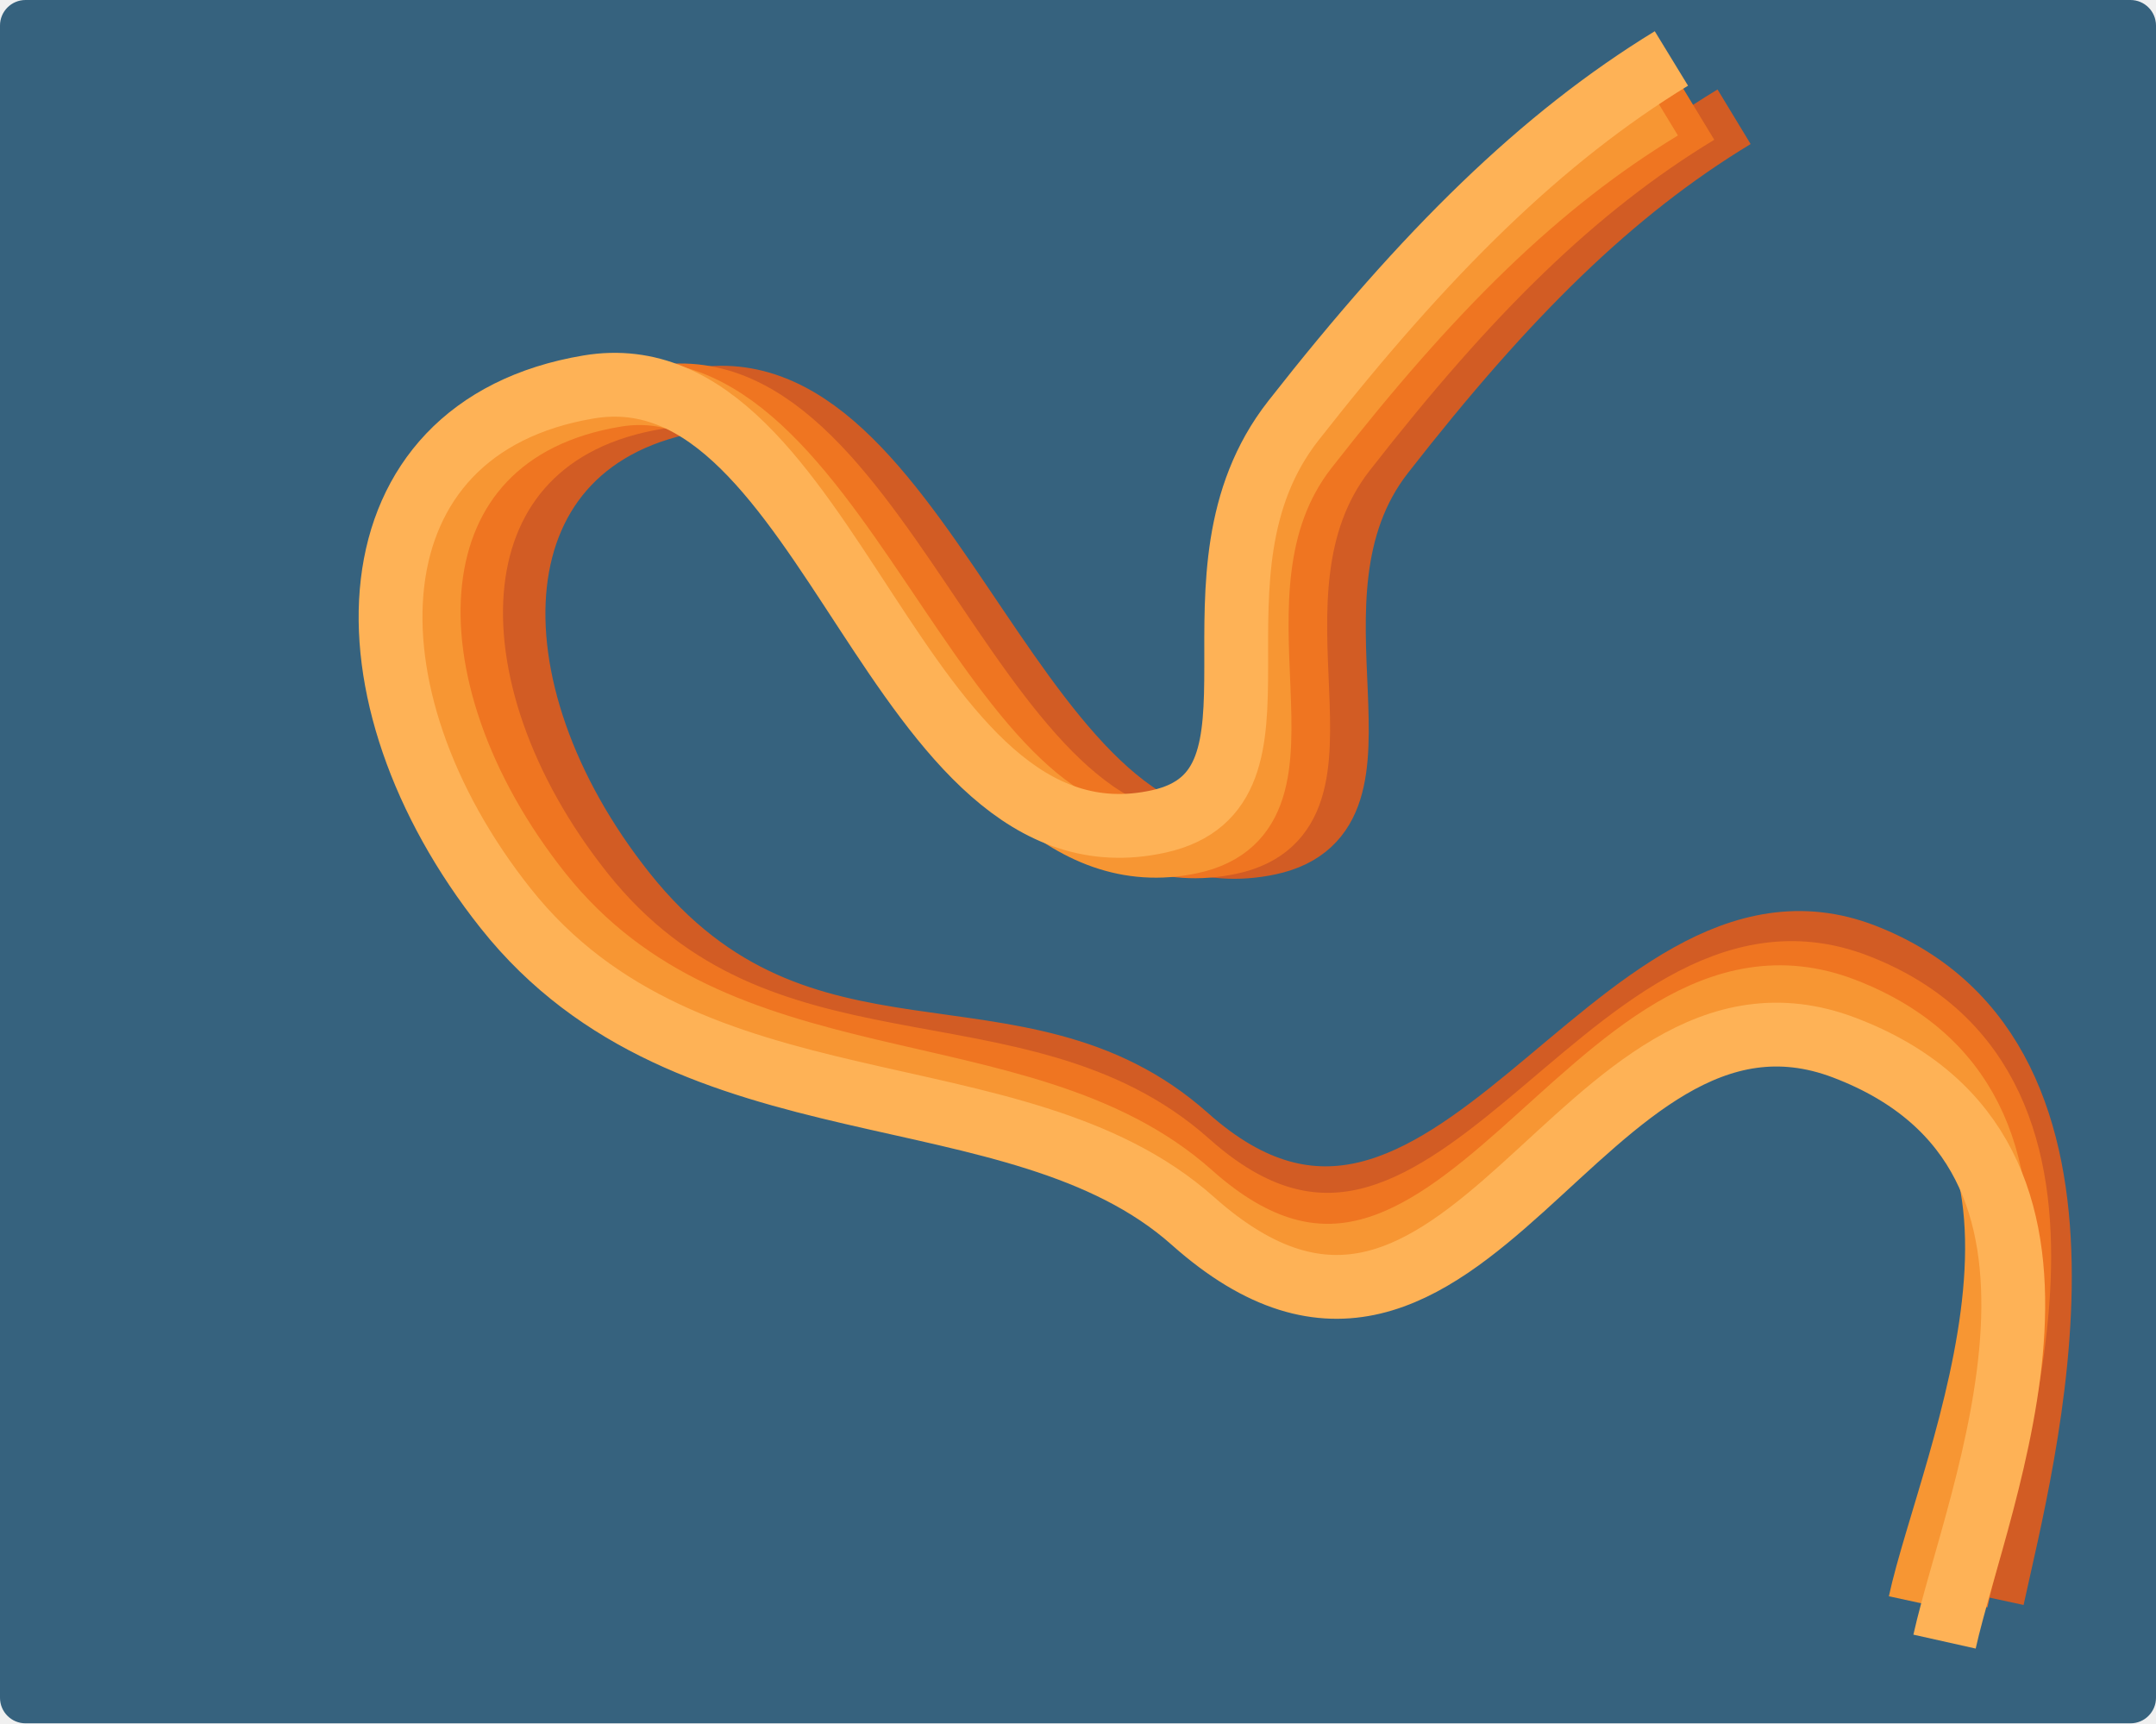
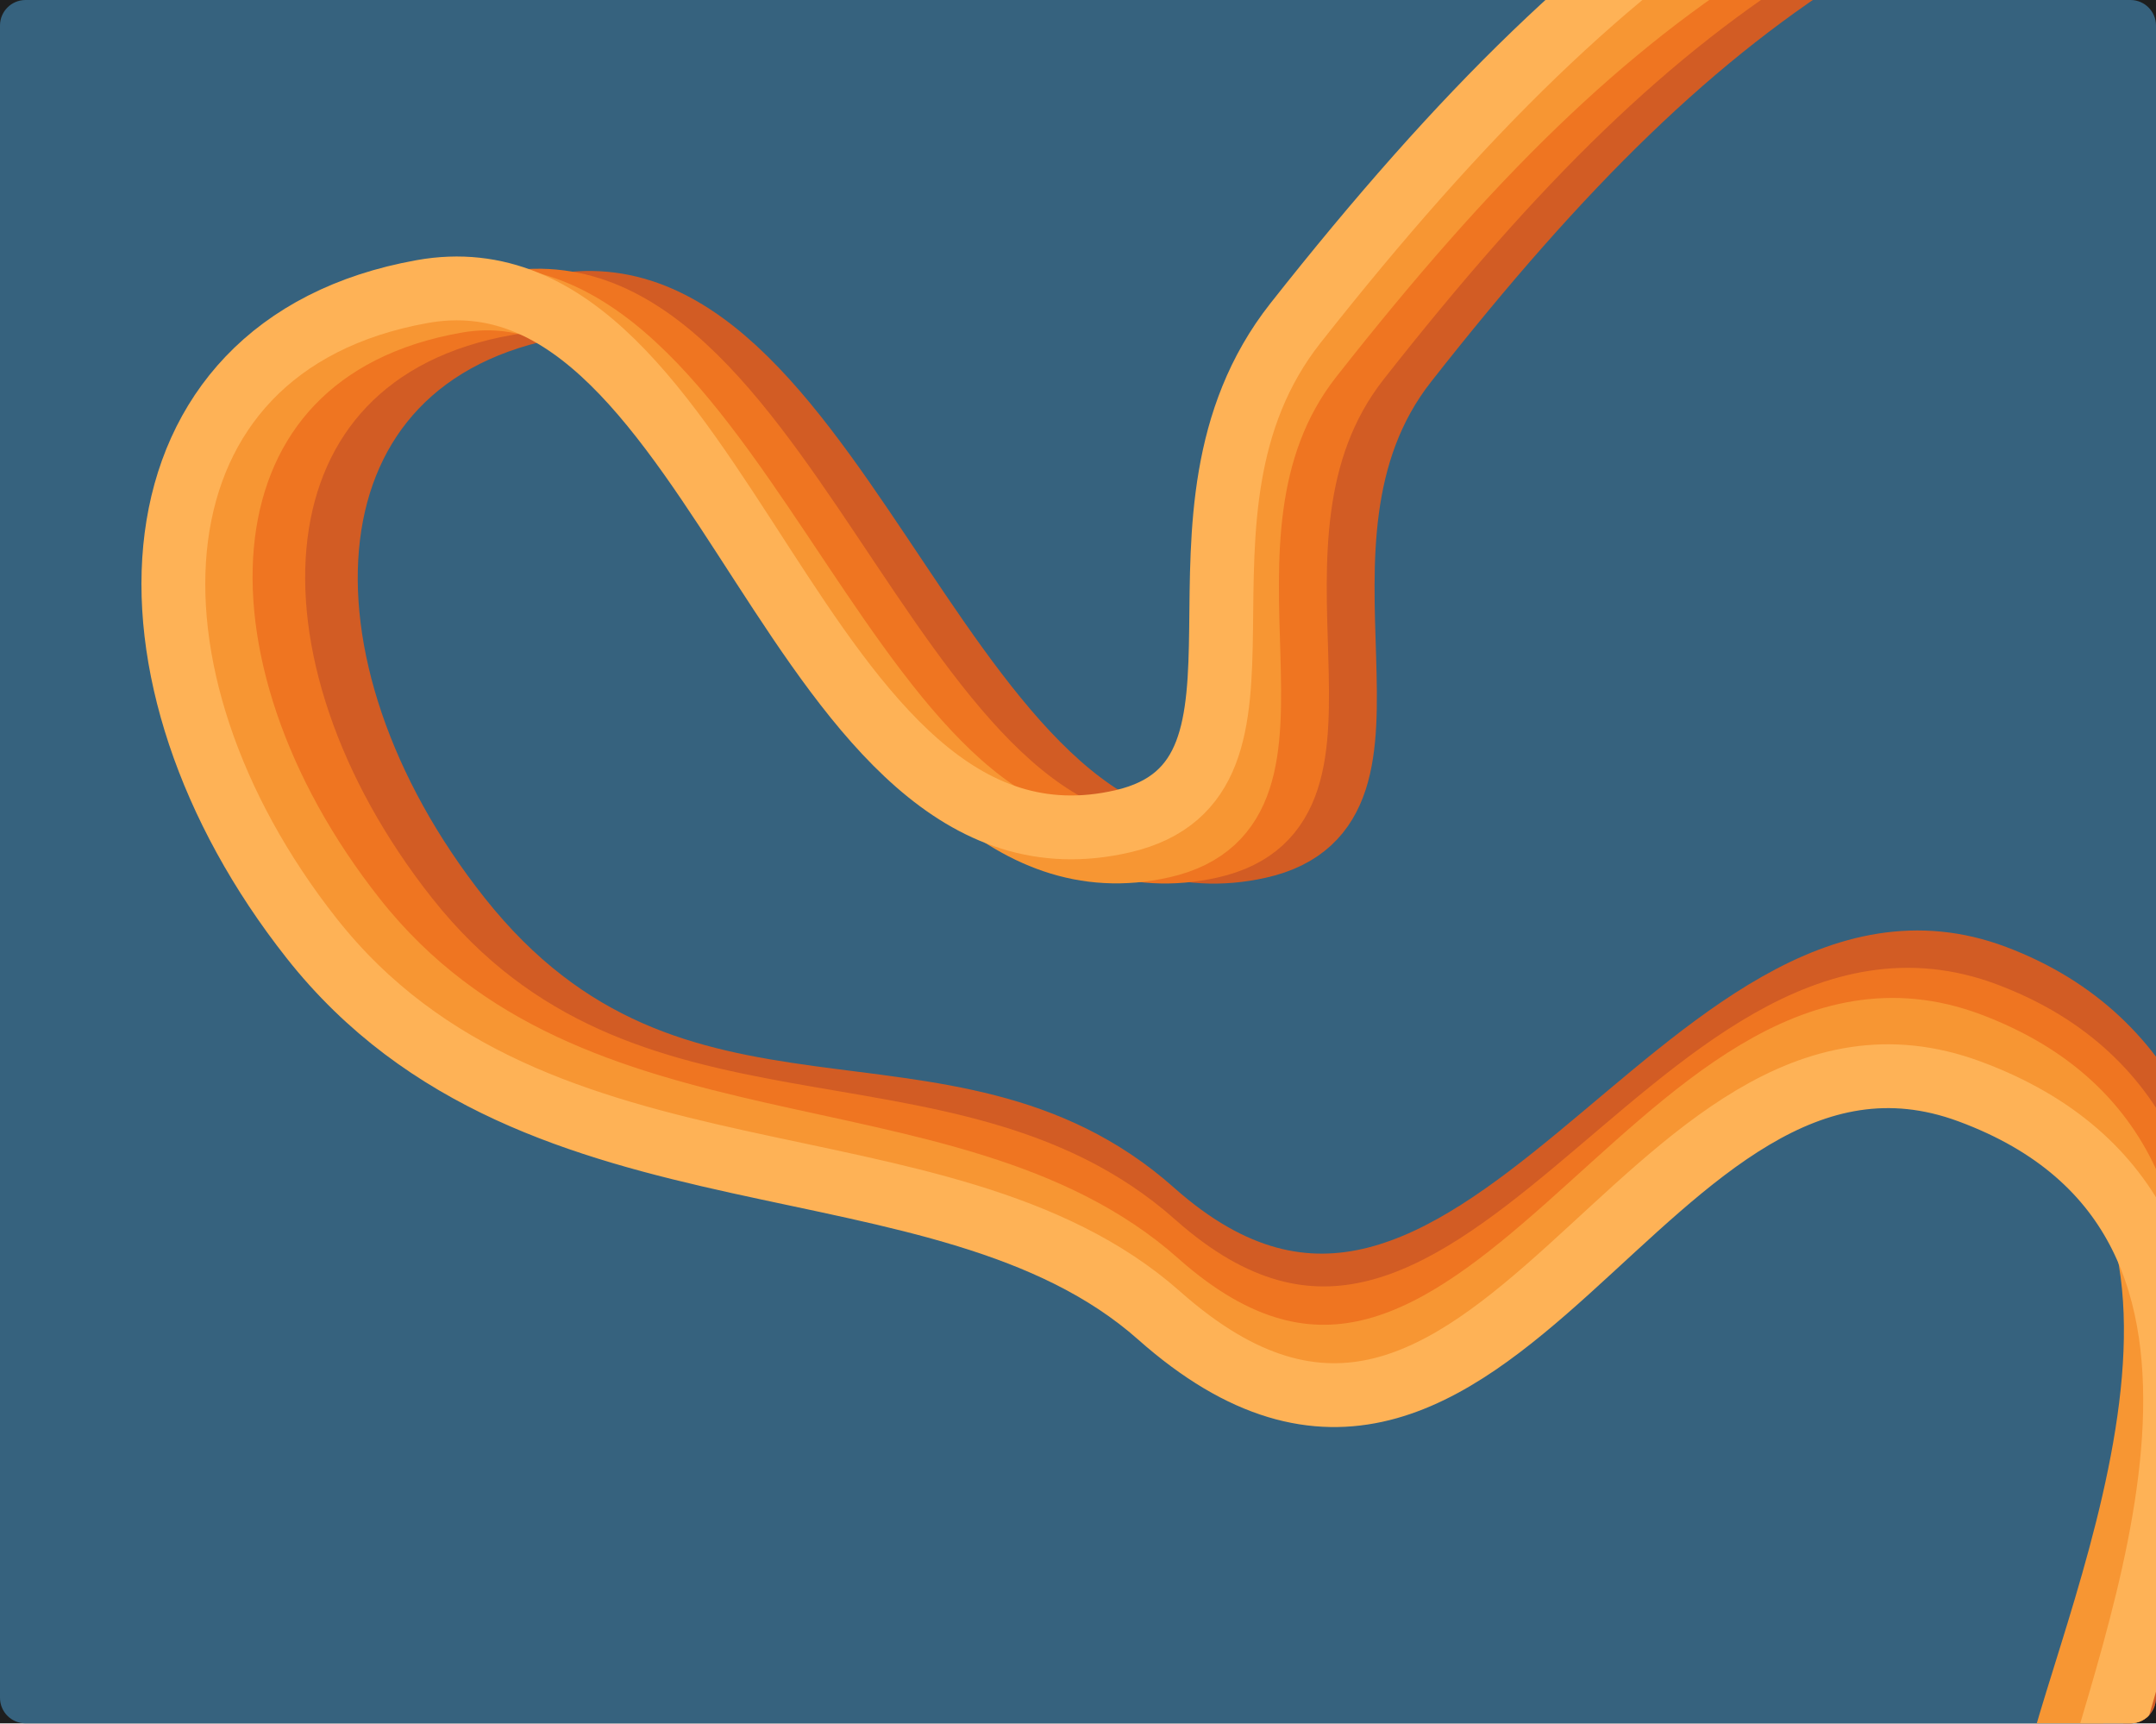
<svg xmlns="http://www.w3.org/2000/svg" width="1689" height="1350" viewBox="0 0 1689 1350" fill="none">
-   <g clip-path="url(#clip0_283_202)">
+   <rect width="1689" height="1350" fill="#1E1E1E" />
+   <g clip-path="url(#clip0_0_1)">
    <rect width="1689" height="1350" rx="20" fill="#36627E" />
-     <path d="M1560.83 1252C1584.23 1143.62 1669.97 829.766 1460.06 748.415C1263.87 672.385 1134.05 1072.9 929.74 890.629C797.629 772.765 627.431 873.09 489.261 699.339C362.327 539.718 368.088 341.737 547.831 312.962C727.573 284.187 798.405 702.2 994.062 660.488C1103.65 637.126 994.54 468.926 1083.26 355.16C1180.59 230.349 1263.06 149.325 1358.47 91.465" stroke="#D25C24" stroke-width="50" />
-     <path d="M1532.49 1253.88C1556.08 1144.98 1665.48 853.659 1454.64 772.076C1257.59 695.829 1135.84 1093.79 930.696 910.815C798.047 792.497 594.981 873.858 456.283 699.397C328.864 539.125 334.788 340.222 515.393 311.191C695.998 282.159 766.874 702.058 963.478 660.019C1073.59 636.473 964.09 467.57 1053.3 353.216C1151.17 227.76 1234.09 146.304 1329.98 88.11" stroke="#EF7521" stroke-width="50" />
-     <path d="M1504.16 1255.76C1527.93 1146.34 1656.38 872.738 1444.6 790.923C1246.68 714.459 1138.87 1119.06 932.895 935.376C799.707 816.603 562.532 874.625 423.305 699.456C295.401 538.532 301.489 338.708 482.957 309.42C664.424 280.131 735.344 701.917 932.895 659.55C1043.54 635.821 933.64 466.213 1023.35 351.271C1121.76 225.171 1205.12 143.283 1301.5 84.755" stroke="#F79633" stroke-width="50" />
-     <path d="M1523.34 1285.98C1548.95 1171.38 1665.99 904.872 1444.93 820.735C1238.34 742.102 1148.84 1147.21 934.537 956.495C795.966 833.174 540.552 893.728 396.043 711.465C263.286 544.025 271.008 334.995 461.101 303.137C651.195 271.278 700.711 689.129 907.722 643.483C1023.66 617.918 918.549 450.395 1013.2 329.575C1117.04 197.026 1208.12 107.662 1309.37 45.799" stroke="#FEB256" stroke-width="50" />
+     <path d="M1680.3 1387.44C1710.91 1252.85 1821.83 862.879 1562.77 765.208C1320.66 673.926 1153.82 1171.89 903.2 949.138C741.143 805.101 528.659 931.858 359.911 718.693C204.886 522.863 214.939 277.572 438.203 239.292C661.468 201.012 743.142 717.692 986.329 663.156C1122.53 632.611 989.736 425.894 1101.4 283.687C1223.9 127.675 1327.34 26.112 1446.47 -46.951" stroke="#D25C24" stroke-width="50" />
+     <path d="M1645.15 1390.18C1675.99 1254.95 1815.91 892.538 1555.7 794.592C1312.52 703.054 1155.73 1197.74 904.09 974.125C741.372 829.533 488.418 933.286 319.025 719.249C163.409 522.62 173.677 276.186 398.015 237.575C622.353 198.964 704.053 717.981 948.418 663.024C1085.28 632.244 952.005 424.661 1064.29 281.719C1187.47 124.901 1291.47 22.796 1411.21 -50.688" stroke="#EF7521" stroke-width="50" />
+     <path d="M1610 1392.92C1641.07 1257.05 1804.34 916.301 1542.99 818.082C1298.73 726.289 1159.12 1228.98 906.455 1004.51C743.077 859.366 448.177 934.713 278.14 719.806C121.932 522.376 132.416 274.8 357.827 235.858C583.238 196.917 664.966 718.269 910.509 662.892C1048.03 631.877 914.275 423.428 1027.18 279.751C1151.05 122.126 1255.6 19.48 1375.95 -54.424" stroke="#F79633" stroke-width="50" />
+     <path d="M1633.33 1430.07C1666.76 1287.76 1815.78 955.958 1542.96 855.001C1287.98 760.648 1171.06 1263.7 908.18 1030.64C738.195 879.944 420.646 958.696 244.164 735.081C82.035 529.652 94.679 270.649 330.823 228.398C566.967 186.146 622.215 702.939 879.536 643.363C1023.66 609.996 895.797 404.06 1014.92 253.029C1145.6 87.337 1259.84 -24.681 1386.27 -102.788" stroke="#FEB256" stroke-width="50" />
  </g>
  <defs>
-     <clipPath id="clip0_283_202">
+     <clipPath id="clip0_0_1">
      <rect width="1689" height="1350" rx="20" fill="white" />
    </clipPath>
  </defs>
</svg>
